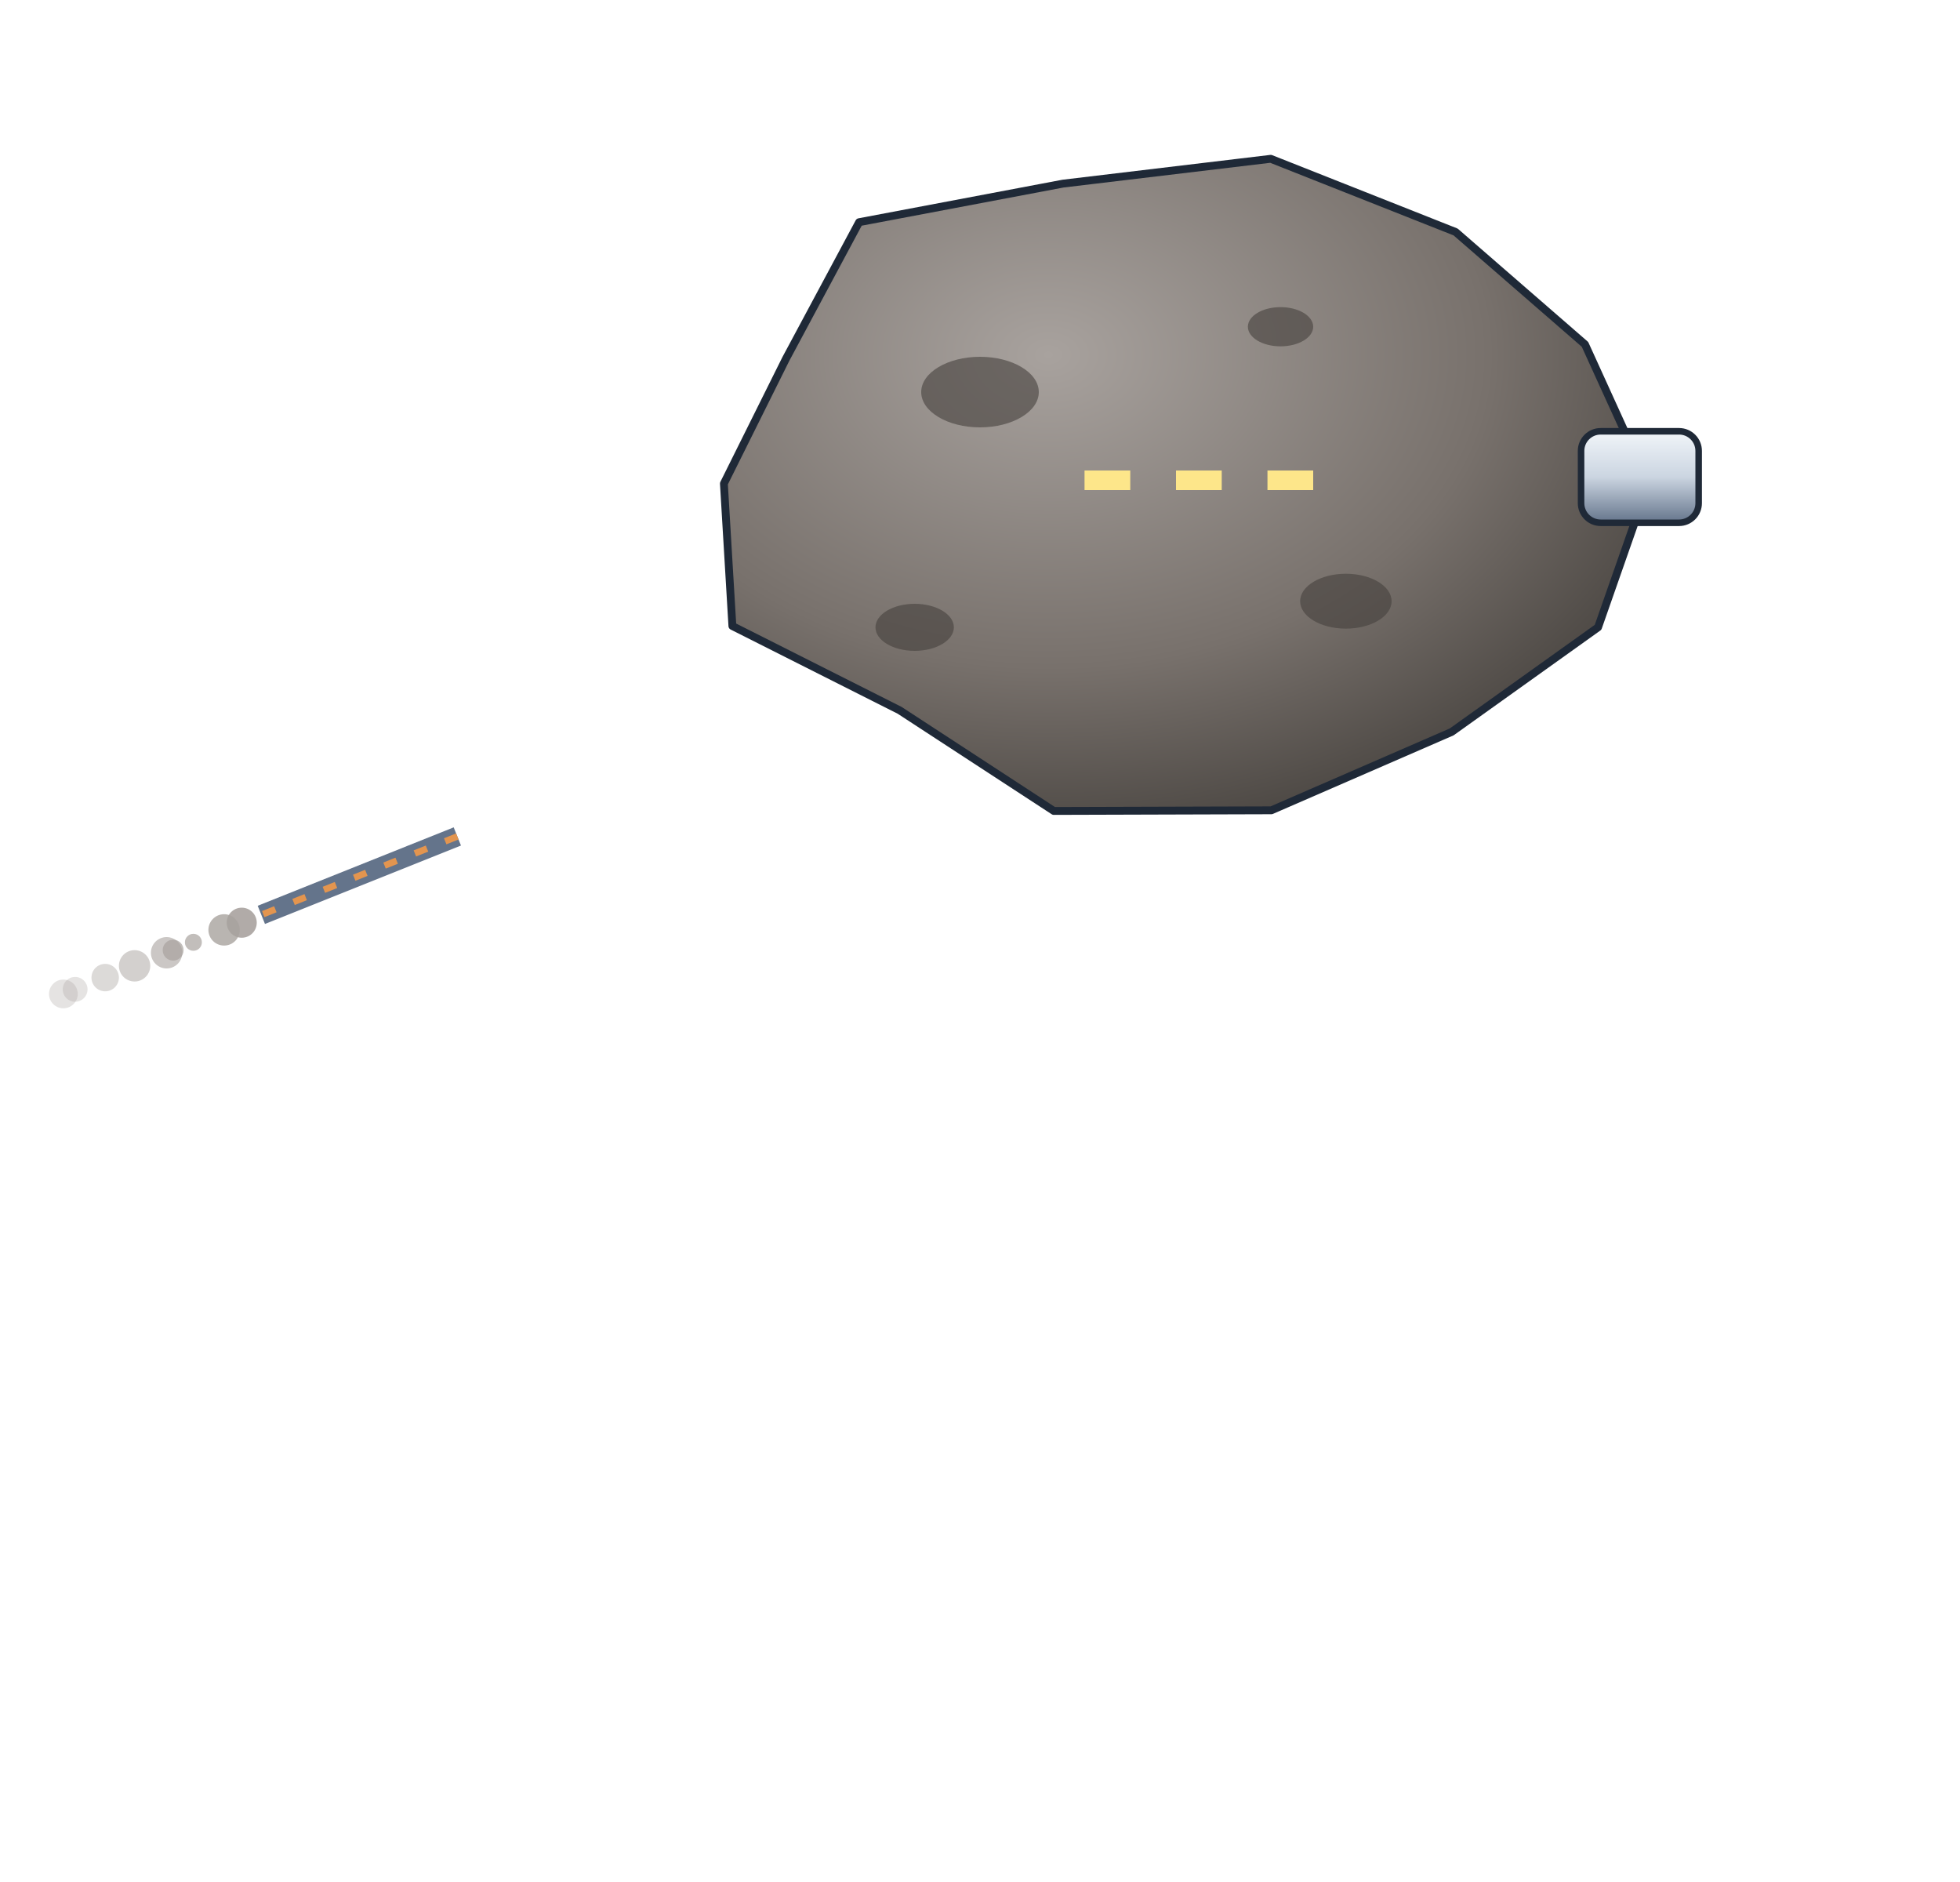
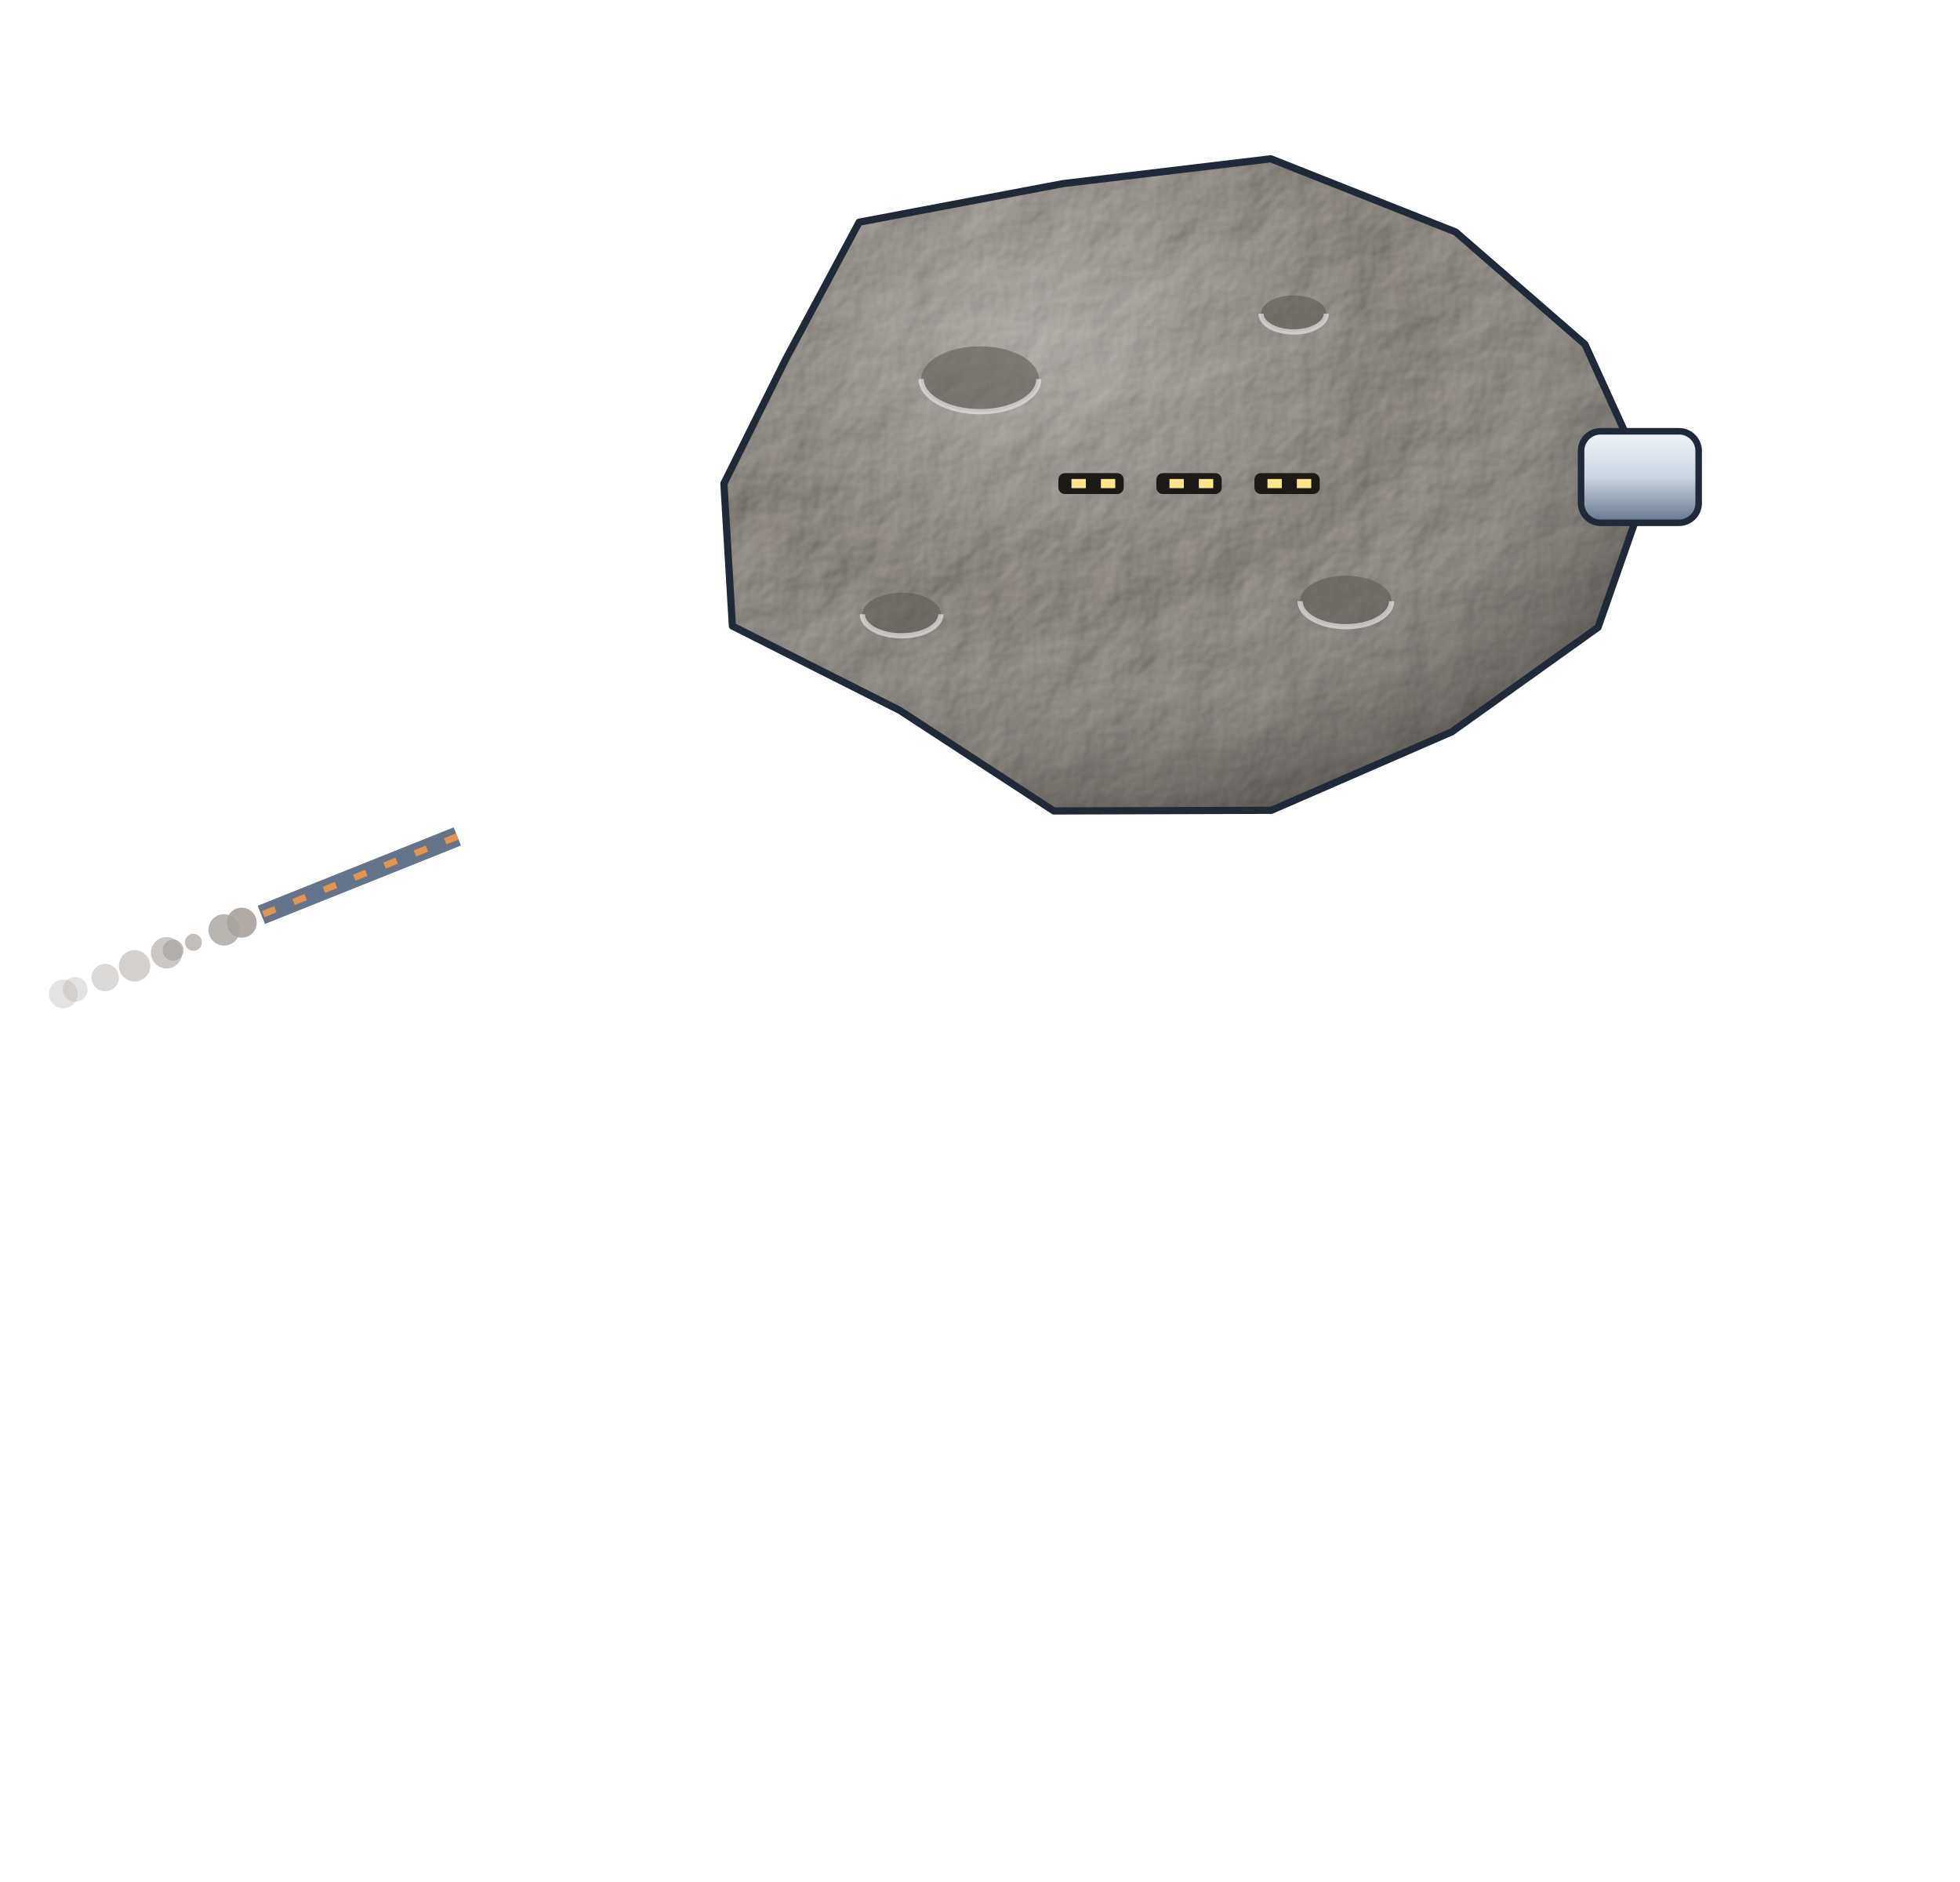
<svg xmlns="http://www.w3.org/2000/svg" viewBox="0 0 300 288" width="300" height="288">
  <defs>
    <filter id="glow" x="-50%" y="-50%" width="200%" height="200%">
      <feGaussianBlur stdDeviation="4" result="b" />
      <feMerge>
        <feMergeNode in="b" />
        <feMergeNode in="SourceGraphic" />
      </feMerge>
    </filter>
    <filter id="soft" x="-50%" y="-50%" width="200%" height="200%">
      <feGaussianBlur stdDeviation="9" />
    </filter>
    <radialGradient id="bg">
      <stop offset="0" stop-color="#000" />
    </radialGradient>
    <radialGradient id="shd" cx="35%" cy="30%" r="80%">
      <stop offset="0" stop-color="#a8a29e" stop-opacity="1" />
      <stop offset="0.6" stop-color="#78716c" stop-opacity="1" />
      <stop offset="1" stop-color="#44403c" stop-opacity="1" />
    </radialGradient>
    <linearGradient id="hul" x1="0" y1="0" x2="0" y2="1">
      <stop offset="0" stop-color="#f1f5f9" stop-opacity="1" />
      <stop offset="0.5" stop-color="#cbd5e1" stop-opacity="1" />
      <stop offset="1" stop-color="#64748b" stop-opacity="1" />
    </linearGradient>
+     <filter id="rgl" x="-5%" y="-5%" width="110%" height="110%" color-interpolation-filters="sRGB">
+       <feTurbulence type="fractalNoise" baseFrequency="0.12" numOctaves="4" seed="7" result="n" />
+       <feDiffuseLighting in="n" surfaceScale="3.2" diffuseConstant="1.1" lighting-color="#ffffff" result="lit">
+         <feDistantLight azimuth="225" elevation="52" />
+       </feDiffuseLighting>
+       <feComposite in="lit" in2="SourceAlpha" operator="in" result="litc" />
+       <feBlend in="SourceGraphic" in2="litc" mode="multiply" />
+     </filter>
+     <radialGradient id="vol" cx="34%" cy="28%" r="80%">
+       <stop offset="0" stop-color="#fff" stop-opacity="0.32" />
+       <stop offset="0.5" stop-color="#fff" stop-opacity="0" />
+       <stop offset="1" stop-color="#0c0a09" stop-opacity="0.45" />
+     </radialGradient>
+     <linearGradient id="volL" x1="0" y1="0" x2="0" y2="1">
+       <stop offset="0" stop-color="#fff" stop-opacity="0.28" />
+       <stop offset="0.5" stop-color="#fff" stop-opacity="0" />
+       <stop offset="1" stop-color="#0c0a09" stop-opacity="0.4" />
+     </linearGradient>
    <linearGradient id="shHull" x1="0" y1="0" x2="1" y2="0">
      <stop offset="0" stop-color="#e3e7ee" stop-opacity="1" />
      <stop offset="0.45" stop-color="#9aa3b2" stop-opacity="1" />
      <stop offset="1" stop-color="#3b424f" stop-opacity="1" />
    </linearGradient>
    <radialGradient id="shTank" cx="35%" cy="35%" r="70%">
      <stop offset="0" stop-color="#f4f6fa" stop-opacity="1" />
      <stop offset="0.55" stop-color="#a7b0be" stop-opacity="1" />
      <stop offset="1" stop-color="#4b5260" stop-opacity="1" />
    </radialGradient>
    <linearGradient id="shRad" x1="0" y1="0" x2="0" y2="1">
      <stop offset="0" stop-color="#3a4252" stop-opacity="1" />
      <stop offset="1" stop-color="#262c38" stop-opacity="1" />
    </linearGradient>
    <linearGradient id="shPv" x1="0" y1="0" x2="0" y2="1">
      <stop offset="0" stop-color="#1e3a8a" stop-opacity="1" />
      <stop offset="1" stop-color="#172554" stop-opacity="1" />
    </linearGradient>
  </defs>
-   <polygon points="252.3,74 244.6,96 222.2,112 194.6,124 161.3,124.1 137.7,108.7 112.1,95.8 110.8,74 120.3,54.9 131.5,34 162.7,28.1 194.5,24.3 222.8,35.5 242.6,52.7" fill="url(#shd)" stroke="#1f2937" stroke-width="1.2" stroke-linejoin="round" />
-   <ellipse cx="150" cy="60" rx="9" ry="5.4" fill="#44403c" opacity="0.6" />
-   <ellipse cx="206" cy="92" rx="7" ry="4.2" fill="#44403c" opacity="0.6" />
-   <ellipse cx="196" cy="50" rx="5" ry="3" fill="#44403c" opacity="0.6" />
-   <ellipse cx="140" cy="96" rx="6" ry="3.6" fill="#44403c" opacity="0.6" />
-   <rect x="166" y="72" width="7" height="3" fill="#fde68a" />
-   <rect x="180" y="72" width="7" height="3" fill="#fde68a" />
-   <rect x="194" y="72" width="7" height="3" fill="#fde68a" />
+   <polygon points="252.3,74 244.6,96 222.2,112 194.6,124 161.3,124.1 137.7,108.7 112.1,95.8 110.8,74 120.3,54.9 131.5,34 162.7,28.1 194.5,24.3 222.8,35.5 242.6,52.7" stroke-linejoin="round" fill="#9a948d" filter="url(#rgl)" />
+   <polygon points="252.3,74 244.6,96 222.2,112 194.6,124 161.3,124.1 137.7,108.7 112.1,95.8 110.8,74 120.3,54.9 131.5,34 162.7,28.1 194.5,24.3 222.8,35.5 242.6,52.7" stroke-linejoin="round" fill="url(#vol)" />
+   <polygon points="252.3,74 244.6,96 222.2,112 194.6,124 161.3,124.1 137.7,108.7 112.1,95.8 110.8,74 120.3,54.9 131.5,34 162.7,28.1 194.5,24.3 222.8,35.5 242.6,52.7" fill="none" stroke="#1f2937" stroke-width="1.1" stroke-linejoin="round" />
+   <ellipse cx="150" cy="58" rx="9" ry="5" fill="#57534e" opacity="0.55" />
+   <path d="M141,58 A9,5 0 0 0 159,58" fill="none" stroke="#e7e5e4" stroke-width="0.8" opacity="0.7" />
+   <ellipse cx="206" cy="92" rx="7" ry="3.9" fill="#57534e" opacity="0.55" />
+   <path d="M199,92 A7,3.9 0 0 0 213,92" fill="none" stroke="#e7e5e4" stroke-width="0.8" opacity="0.7" />
+   <ellipse cx="198" cy="48" rx="5" ry="2.8" fill="#57534e" opacity="0.55" />
+   <path d="M193,48 A5,2.8 0 0 0 203,48" fill="none" stroke="#e7e5e4" stroke-width="0.8" opacity="0.7" />
+   <ellipse cx="138" cy="94" rx="6" ry="3.3" fill="#57534e" opacity="0.55" />
+   <path d="M132,94 A6,3.3 0 0 0 144,94" fill="none" stroke="#e7e5e4" stroke-width="0.8" opacity="0.7" />
+   <rect x="162" y="72.4" width="10" height="3.2" rx="1" fill="#1c1917" />
+   <rect x="164" y="73.3" width="2.2" height="1.4" fill="#fde68a" />
+   <rect x="168.5" y="73.3" width="2.2" height="1.4" fill="#fde68a" />
+   <rect x="177" y="72.4" width="10" height="3.2" rx="1" fill="#1c1917" />
+   <rect x="179" y="73.3" width="2.2" height="1.4" fill="#fde68a" />
+   <rect x="183.5" y="73.3" width="2.2" height="1.4" fill="#fde68a" />
+   <rect x="192" y="72.4" width="10" height="3.2" rx="1" fill="#1c1917" />
+   <rect x="194" y="73.3" width="2.2" height="1.4" fill="#fde68a" />
+   <rect x="198.5" y="73.3" width="2.2" height="1.4" fill="#fde68a" />
  <rect x="242" y="66" width="18" height="14" rx="3" fill="url(#hul)" stroke="#1f2937" />
  <line x1="70" y1="128" x2="40" y2="140" stroke="#64748b" stroke-width="3" />
  <line x1="70" y1="128" x2="40" y2="140" stroke="#e3954f" stroke-width="1" stroke-dasharray="2 3" />
  <circle cx="37" cy="141.2" r="2.3" fill="#a8a29e" opacity="0.9" />
  <circle cx="34.3" cy="142.3" r="2.4" fill="#a8a29e" opacity="0.8" />
  <circle cx="29.6" cy="144.2" r="1.3" fill="#a8a29e" opacity="0.7" />
  <circle cx="26.5" cy="145.4" r="1.6" fill="#a8a29e" opacity="0.7" />
  <circle cx="25.5" cy="145.8" r="2.4" fill="#a8a29e" opacity="0.6" />
  <circle cx="20.6" cy="147.8" r="2.4" fill="#a8a29e" opacity="0.5" />
  <circle cx="16.1" cy="149.6" r="2.1" fill="#a8a29e" opacity="0.4" />
  <circle cx="11.5" cy="151.4" r="1.9" fill="#a8a29e" opacity="0.3" />
  <circle cx="9.7" cy="152.1" r="2.2" fill="#a8a29e" opacity="0.3" />
</svg>
